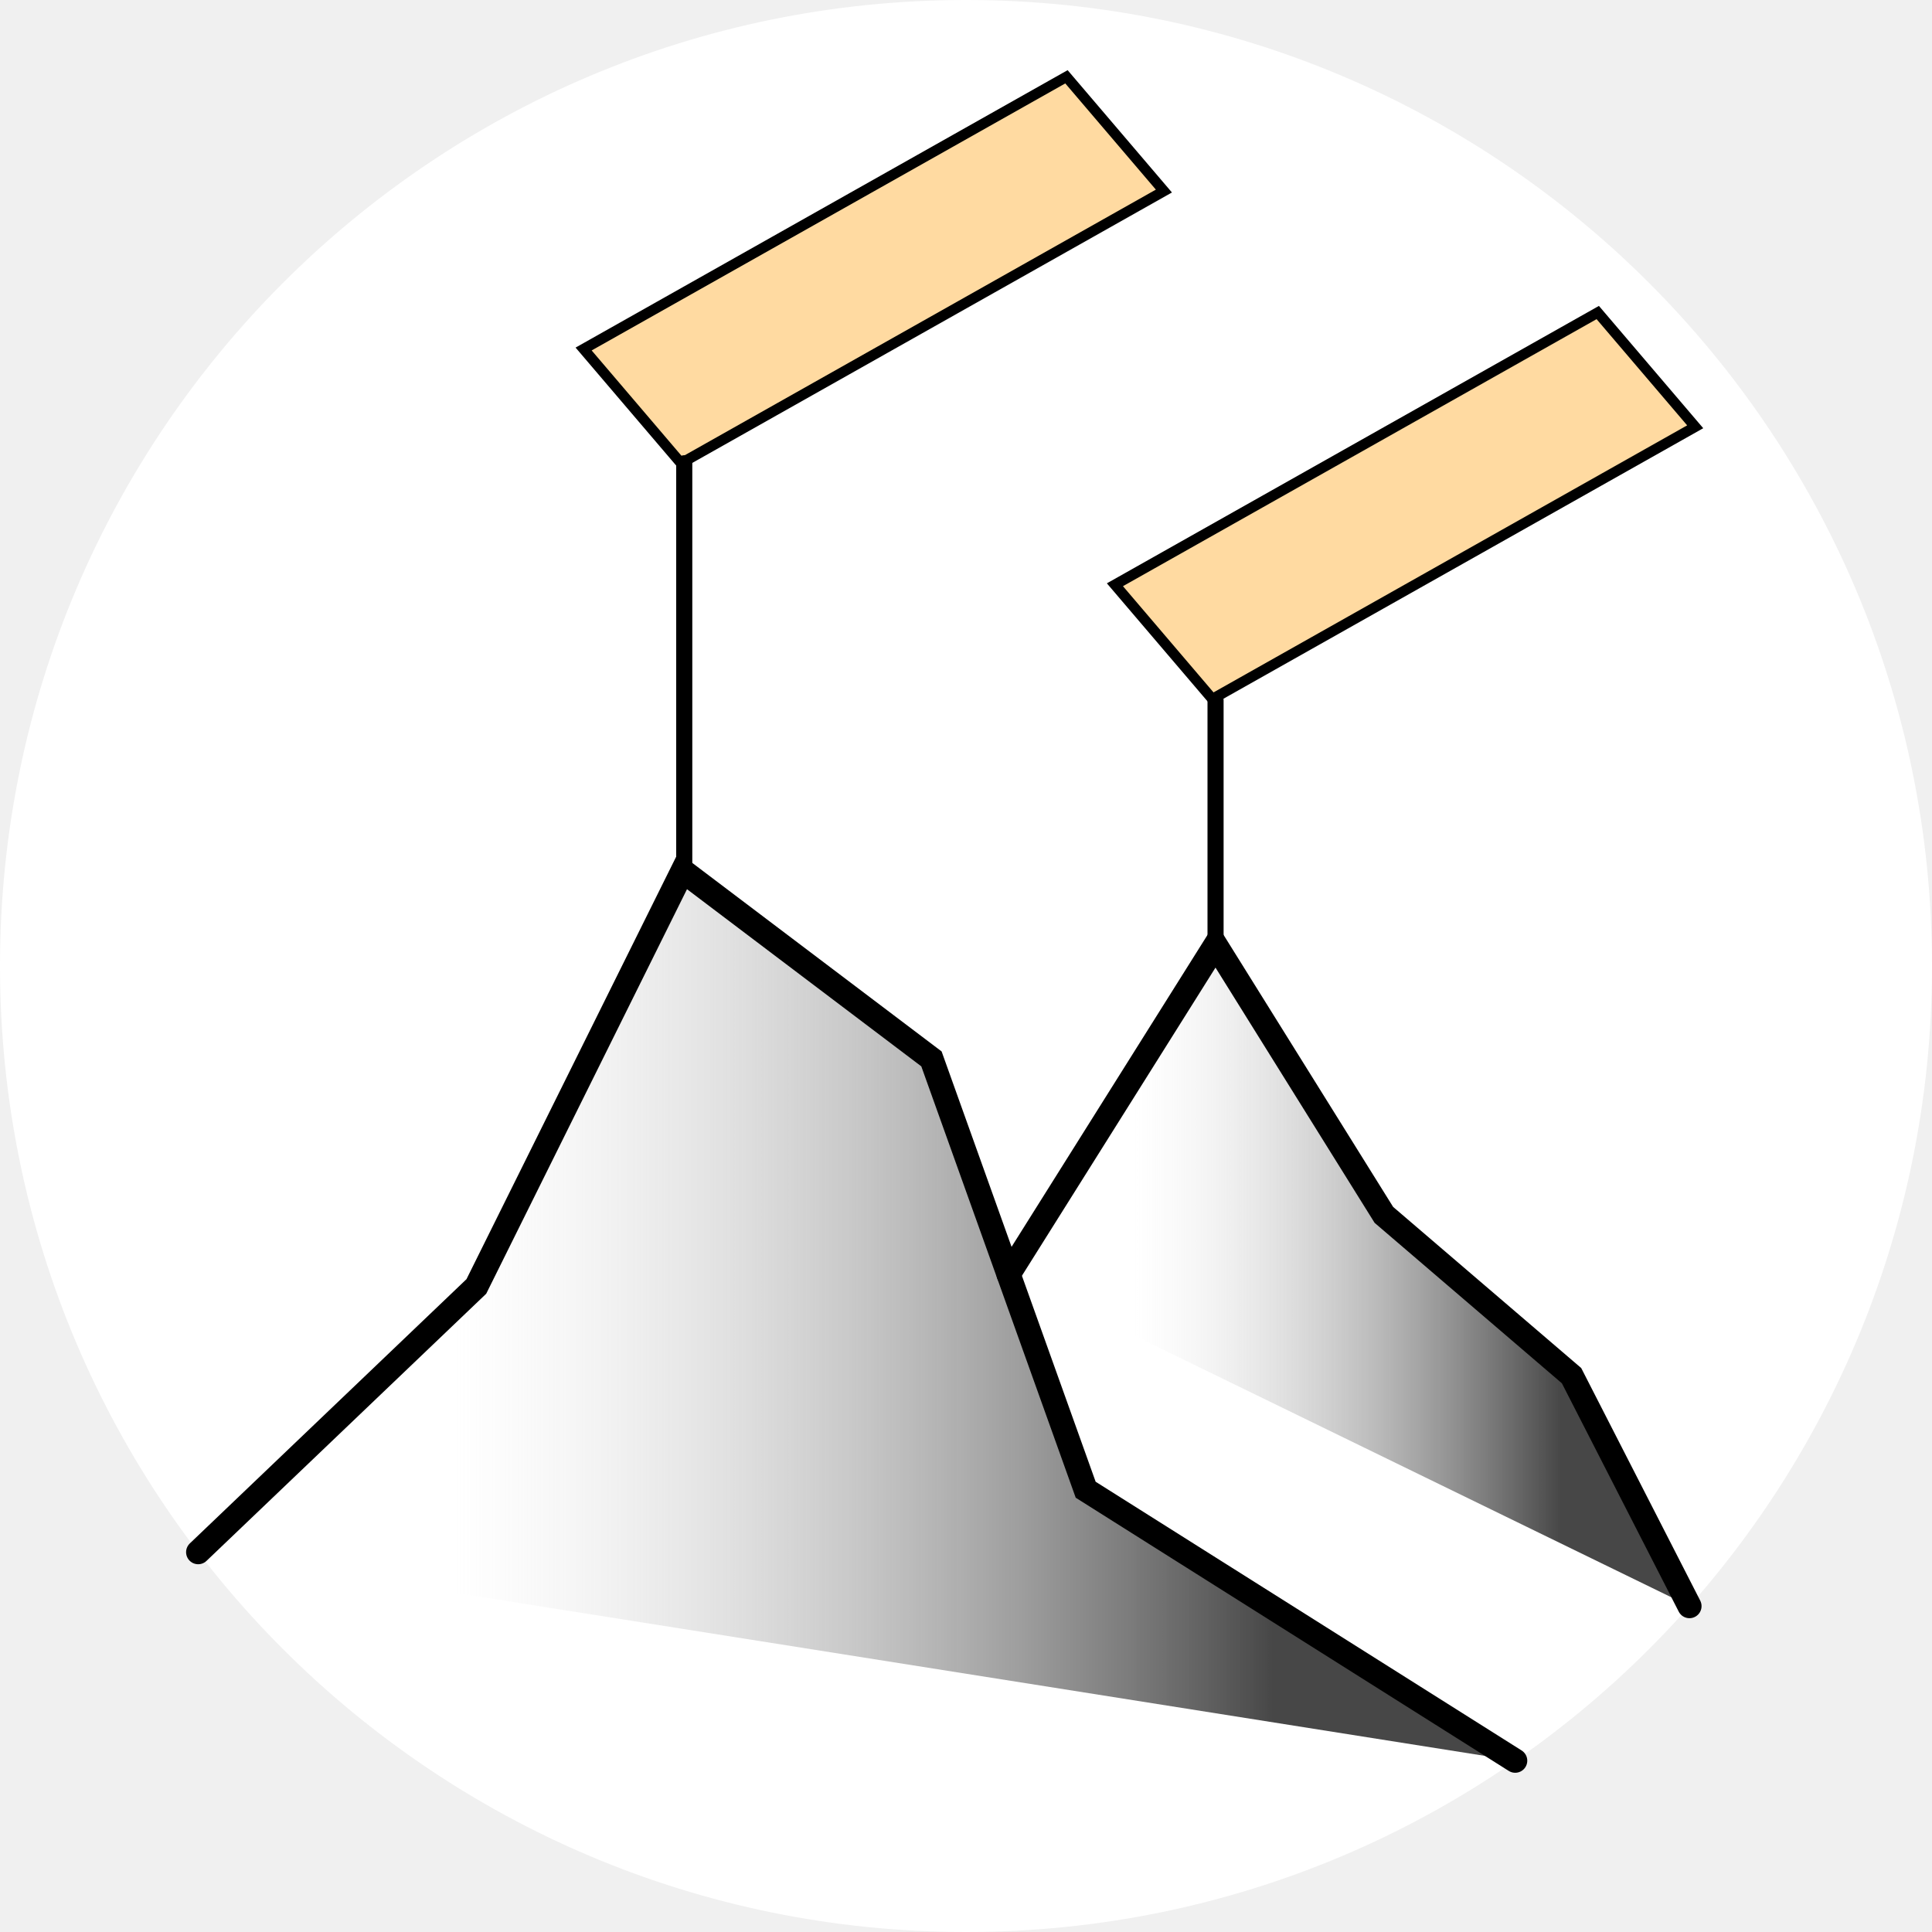
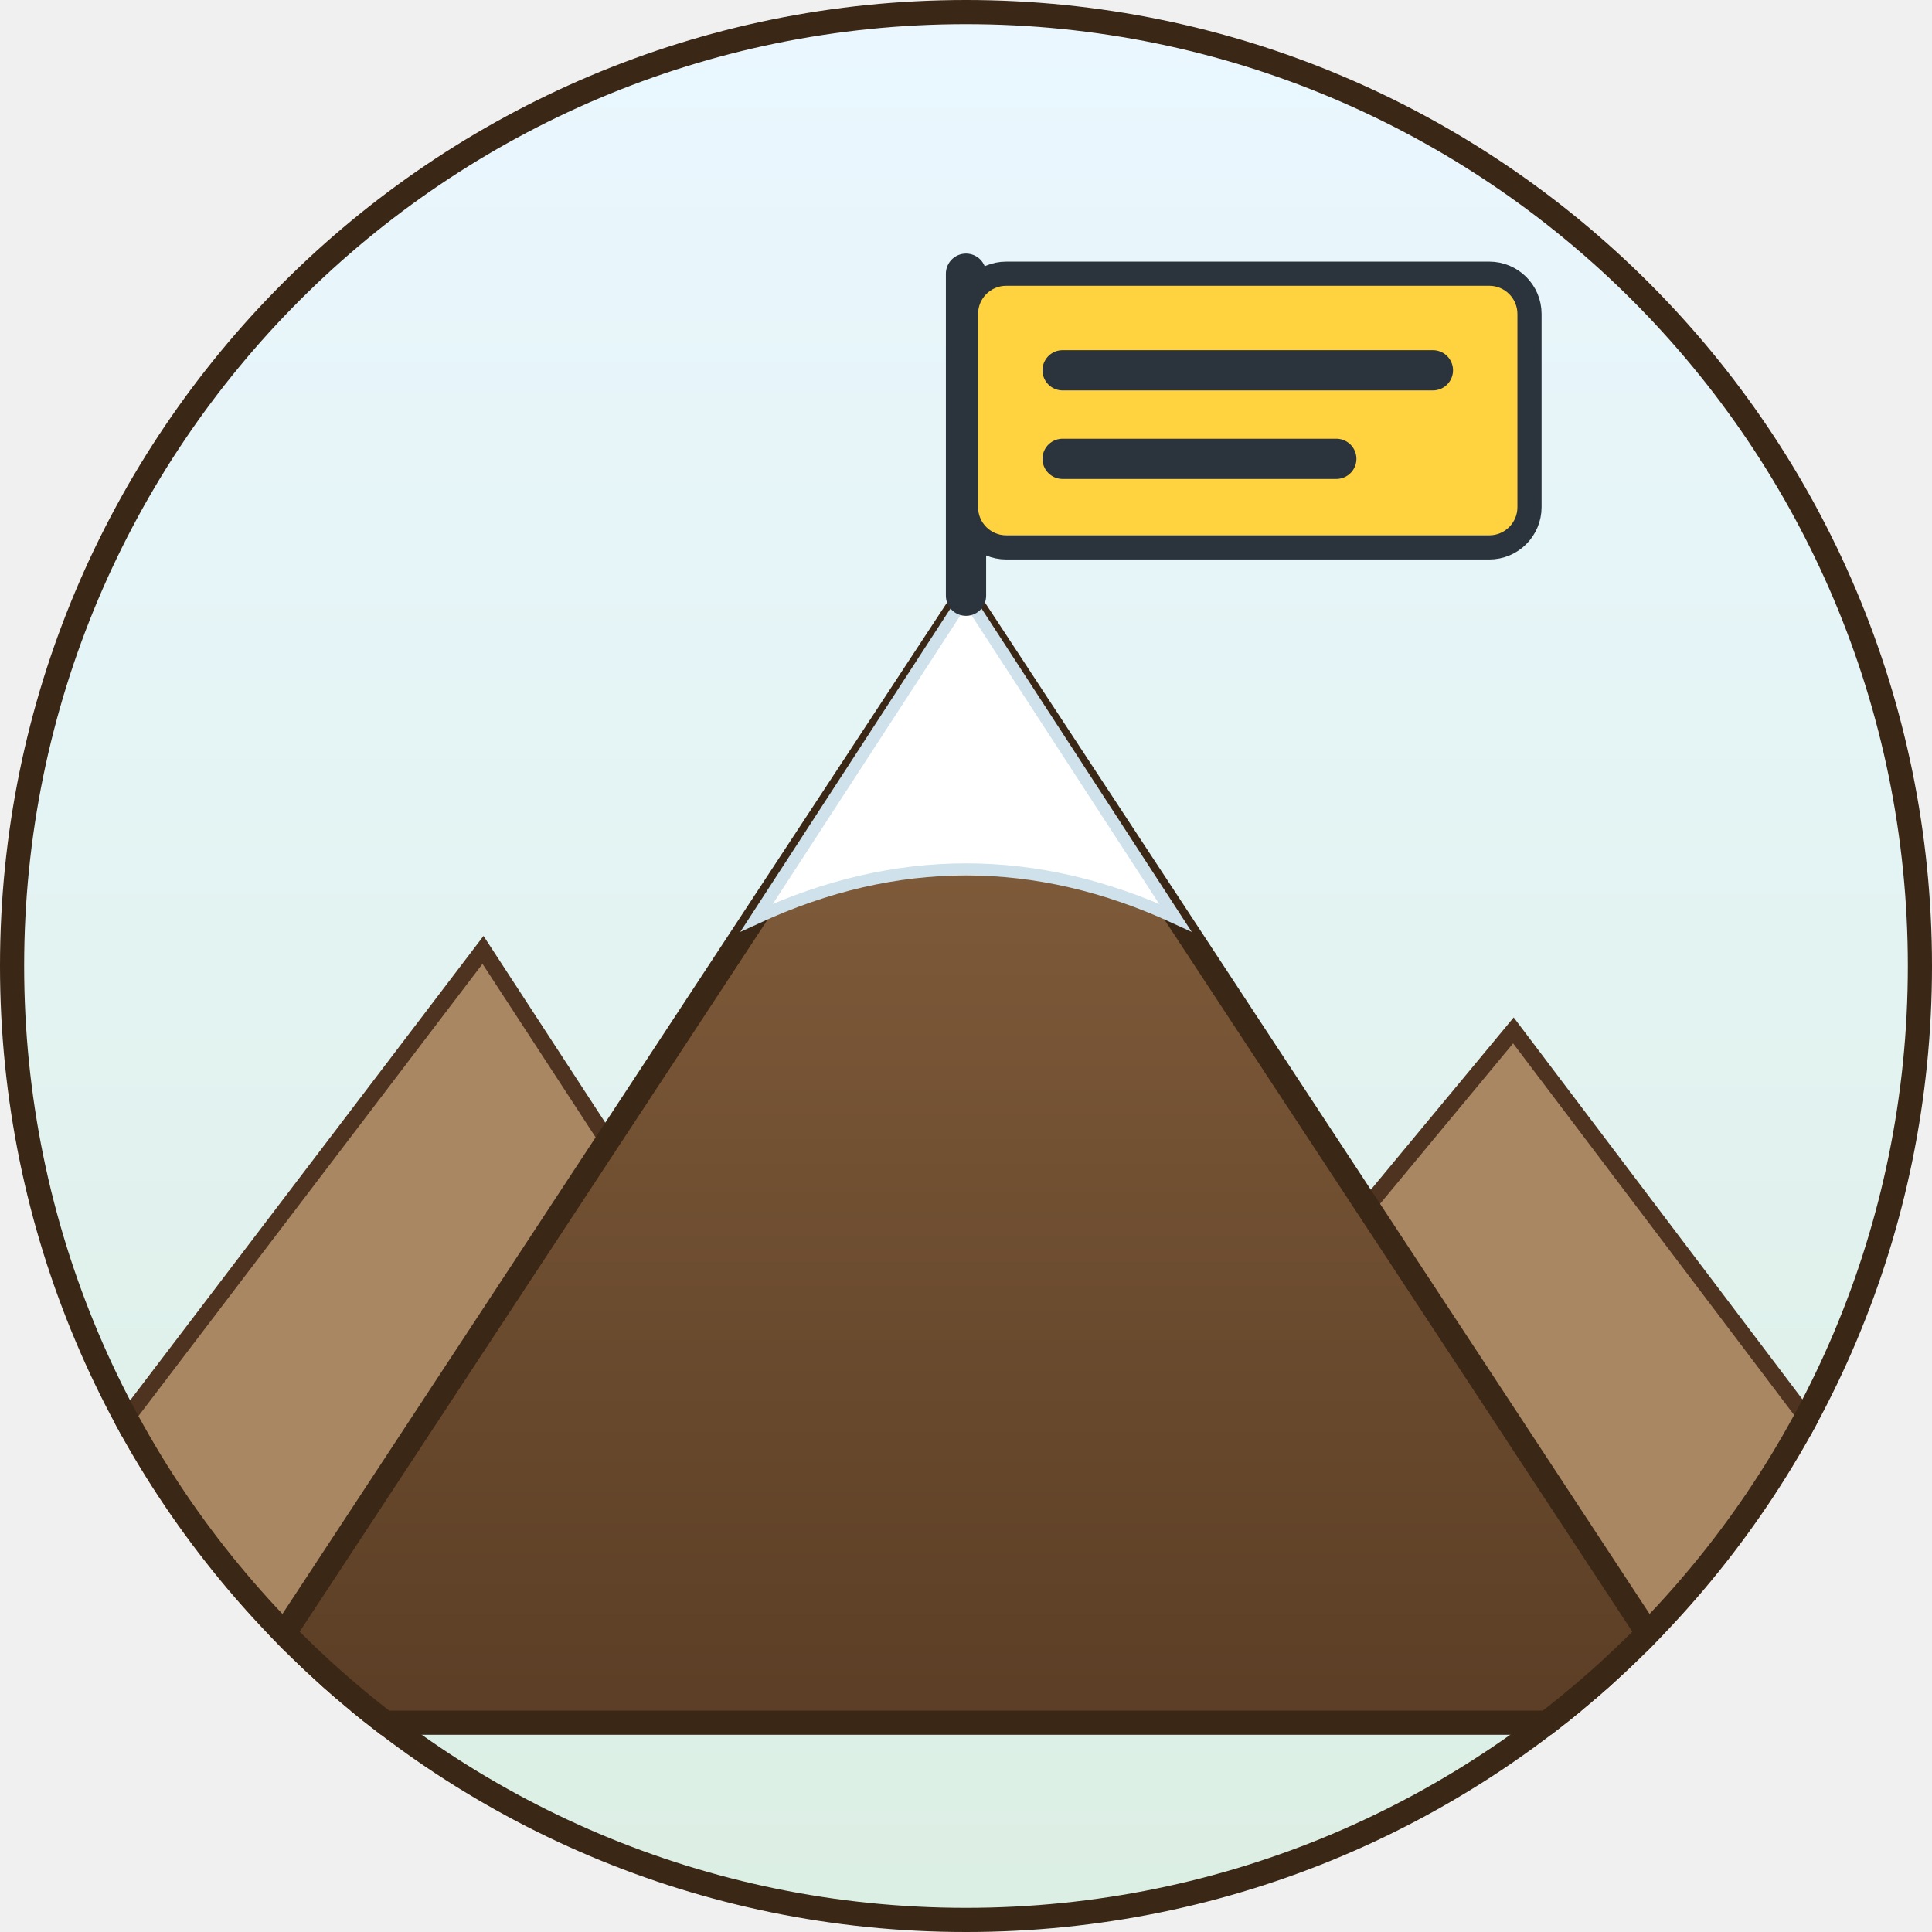
- <svg xmlns="http://www.w3.org/2000/svg" xmlns:xlink="http://www.w3.org/1999/xlink" width="240mm" height="240mm" viewBox="0 0 240 240" version="1.1" id="svg1117">
-   <defs id="defs1114">
-     <linearGradient id="linearGradient2222">
-       <stop style="stop-color:#d9d9d9;stop-opacity:0;" offset="0.196" id="stop2220" />
-       <stop style="stop-color:#474747;stop-opacity:1;" offset="0.8" id="stop2218" />
+ <svg xmlns="http://www.w3.org/2000/svg" width="240" height="240" viewBox="0 0 240 240" version="1.1">
+   <defs>
+     <clipPath id="disc">
+       <circle cx="120" cy="120" r="120" />
+     </clipPath>
+     <linearGradient id="sky" x1="0" y1="0" x2="0" y2="240" gradientUnits="userSpaceOnUse">
+       <stop offset="0" stop-color="#eaf7ff" />
+       <stop offset="1" stop-color="#dcefe4" />
    </linearGradient>
-     <linearGradient id="linearGradient2216">
-       <stop style="stop-color:#d2d2d2;stop-opacity:0;" offset="0.198" id="stop2212" />
-       <stop style="stop-color:#474747;stop-opacity:1;" offset="0.8" id="stop2214" />
+     <linearGradient id="rock" x1="0" y1="70" x2="0" y2="210" gradientUnits="userSpaceOnUse">
+       <stop offset="0" stop-color="#8a6440" />
+       <stop offset="1" stop-color="#5c3f26" />
    </linearGradient>
-     <linearGradient id="linearGradient2204">
-       <stop style="stop-color:#d2d2d2;stop-opacity:0;" offset="0.202" id="stop2202" />
-       <stop style="stop-color:#575757;stop-opacity:1;" offset="0.8" id="stop2200" />
-     </linearGradient>
-     <linearGradient xlink:href="#linearGradient2204" id="linearGradient2206" x1="23.117" y1="162.267" x2="191.941" y2="162.267" gradientUnits="userSpaceOnUse" />
-     <linearGradient xlink:href="#linearGradient2216" id="linearGradient2210" gradientUnits="userSpaceOnUse" x1="23.117" y1="162.267" x2="191.941" y2="162.267" />
-     <linearGradient xlink:href="#linearGradient2222" id="linearGradient2224" x1="46.286" y1="138.781" x2="133.87" y2="138.781" gradientUnits="userSpaceOnUse" />
  </defs>
-   <g id="layer1">
-     <circle style="fill:#ffffff;stroke:#000000;stroke-width:0;stroke-dasharray:none" id="path1294" cx="120" cy="120" r="120" />
-     <g id="path361" style="fill:url(#linearGradient2206);fill-opacity:1;stroke:#000000;stroke-opacity:1;stroke-width:3;stroke-dasharray:none">
-       <path style="color:#000000;display:inline;fill:url(#linearGradient2210);fill-opacity:1;stroke:#000000;stroke-width:3;stroke-linecap:round;stroke-dasharray:none;stroke-opacity:1" d="m 24.617,192.815 34.557,-33.008 25.629,-51.636 30.906,23.368 19.158,53.52 53.356,33.66" id="path461" />
+   <circle cx="120" cy="120" r="120" fill="#ffffff" />
+   <g clip-path="url(#disc)">
+     <rect x="0" y="0" width="240" height="240" fill="url(#sky)" />
+     <path d="M-10 210 L60 118 L120 210 Z" fill="#a98763" stroke="#4d3320" stroke-width="2" />
+     <path d="M120 210 L188 128 L250 210 Z" fill="#a98763" stroke="#4d3320" stroke-width="2" />
+     <path d="M28 214 L120 74 L212 214 Z" fill="url(#rock)" stroke="#3a2716" stroke-width="3" />
+     <path d="M120 74 L94 114 q26 -12 52 0 z" fill="#ffffff" stroke="#cfe1ea" stroke-width="1.5" />
+     <line x1="120" y1="74" x2="120" y2="34" stroke="#2b333c" stroke-width="5" stroke-linecap="round" />
+     <rect x="120" y="34" width="70" height="34" rx="5" fill="#ffd23f" stroke="#2b333c" stroke-width="3" />
+     <g stroke="#2b333c" stroke-width="5" stroke-linecap="round">
+       <line x1="132" y1="46" x2="178" y2="46" />
+       <line x1="132" y1="57" x2="166" y2="57" />
    </g>
-     <g id="path361-1" style="fill:#d0d0d0;fill-opacity:0;stroke:#000000;stroke-width:3;stroke-dasharray:none;stroke-opacity:1" transform="translate(77.50223,18.99861)">
-       <path style="color:#000000;fill:url(#linearGradient2224);fill-opacity:1;stroke:#000000;stroke-width:3;stroke-linecap:round;stroke-dasharray:none;stroke-opacity:1" d="m 47.786,139.301 25.71,-40.929 20.91,33.544 23.316,19.976 14.648,28.627" id="path478-8" />
-     </g>
-     <rect style="fill:#ffdaa1;fill-opacity:1;stroke:#000000;stroke-width:1.315;stroke-linecap:round;stroke-dasharray:none;stroke-opacity:1" id="rect1159" width="68.856" height="18.655" x="27.541" y="74.758" transform="matrix(0.8710863,-0.49113,0.6488822,0.7608888,0,0)" />
-     <rect style="fill:#ffdaa1;fill-opacity:1;stroke:#000000;stroke-width:1.315;stroke-linecap:round;stroke-dasharray:none;stroke-opacity:1" id="rect1159-6" width="68.856" height="18.655" x="59.346" y="133.774" transform="matrix(0.8710863,-0.49113,0.6488822,0.7608888,0,0)" />
-     <path style="fill:#ffdaa1;fill-opacity:1;stroke:#000000;stroke-width:2;stroke-linecap:round;stroke-dasharray:none;stroke-opacity:1" d="M 85,108.171 V 57.55" id="path2173" />
-     <path style="fill:#ffdaa1;fill-opacity:1;stroke:#000000;stroke-width:2;stroke-linecap:round;stroke-dasharray:none;stroke-opacity:1" d="M 151,117 V 87" id="path2175" />
  </g>
+   <circle cx="120" cy="120" r="118.5" fill="none" stroke="#3a2716" stroke-width="3" />
</svg>
